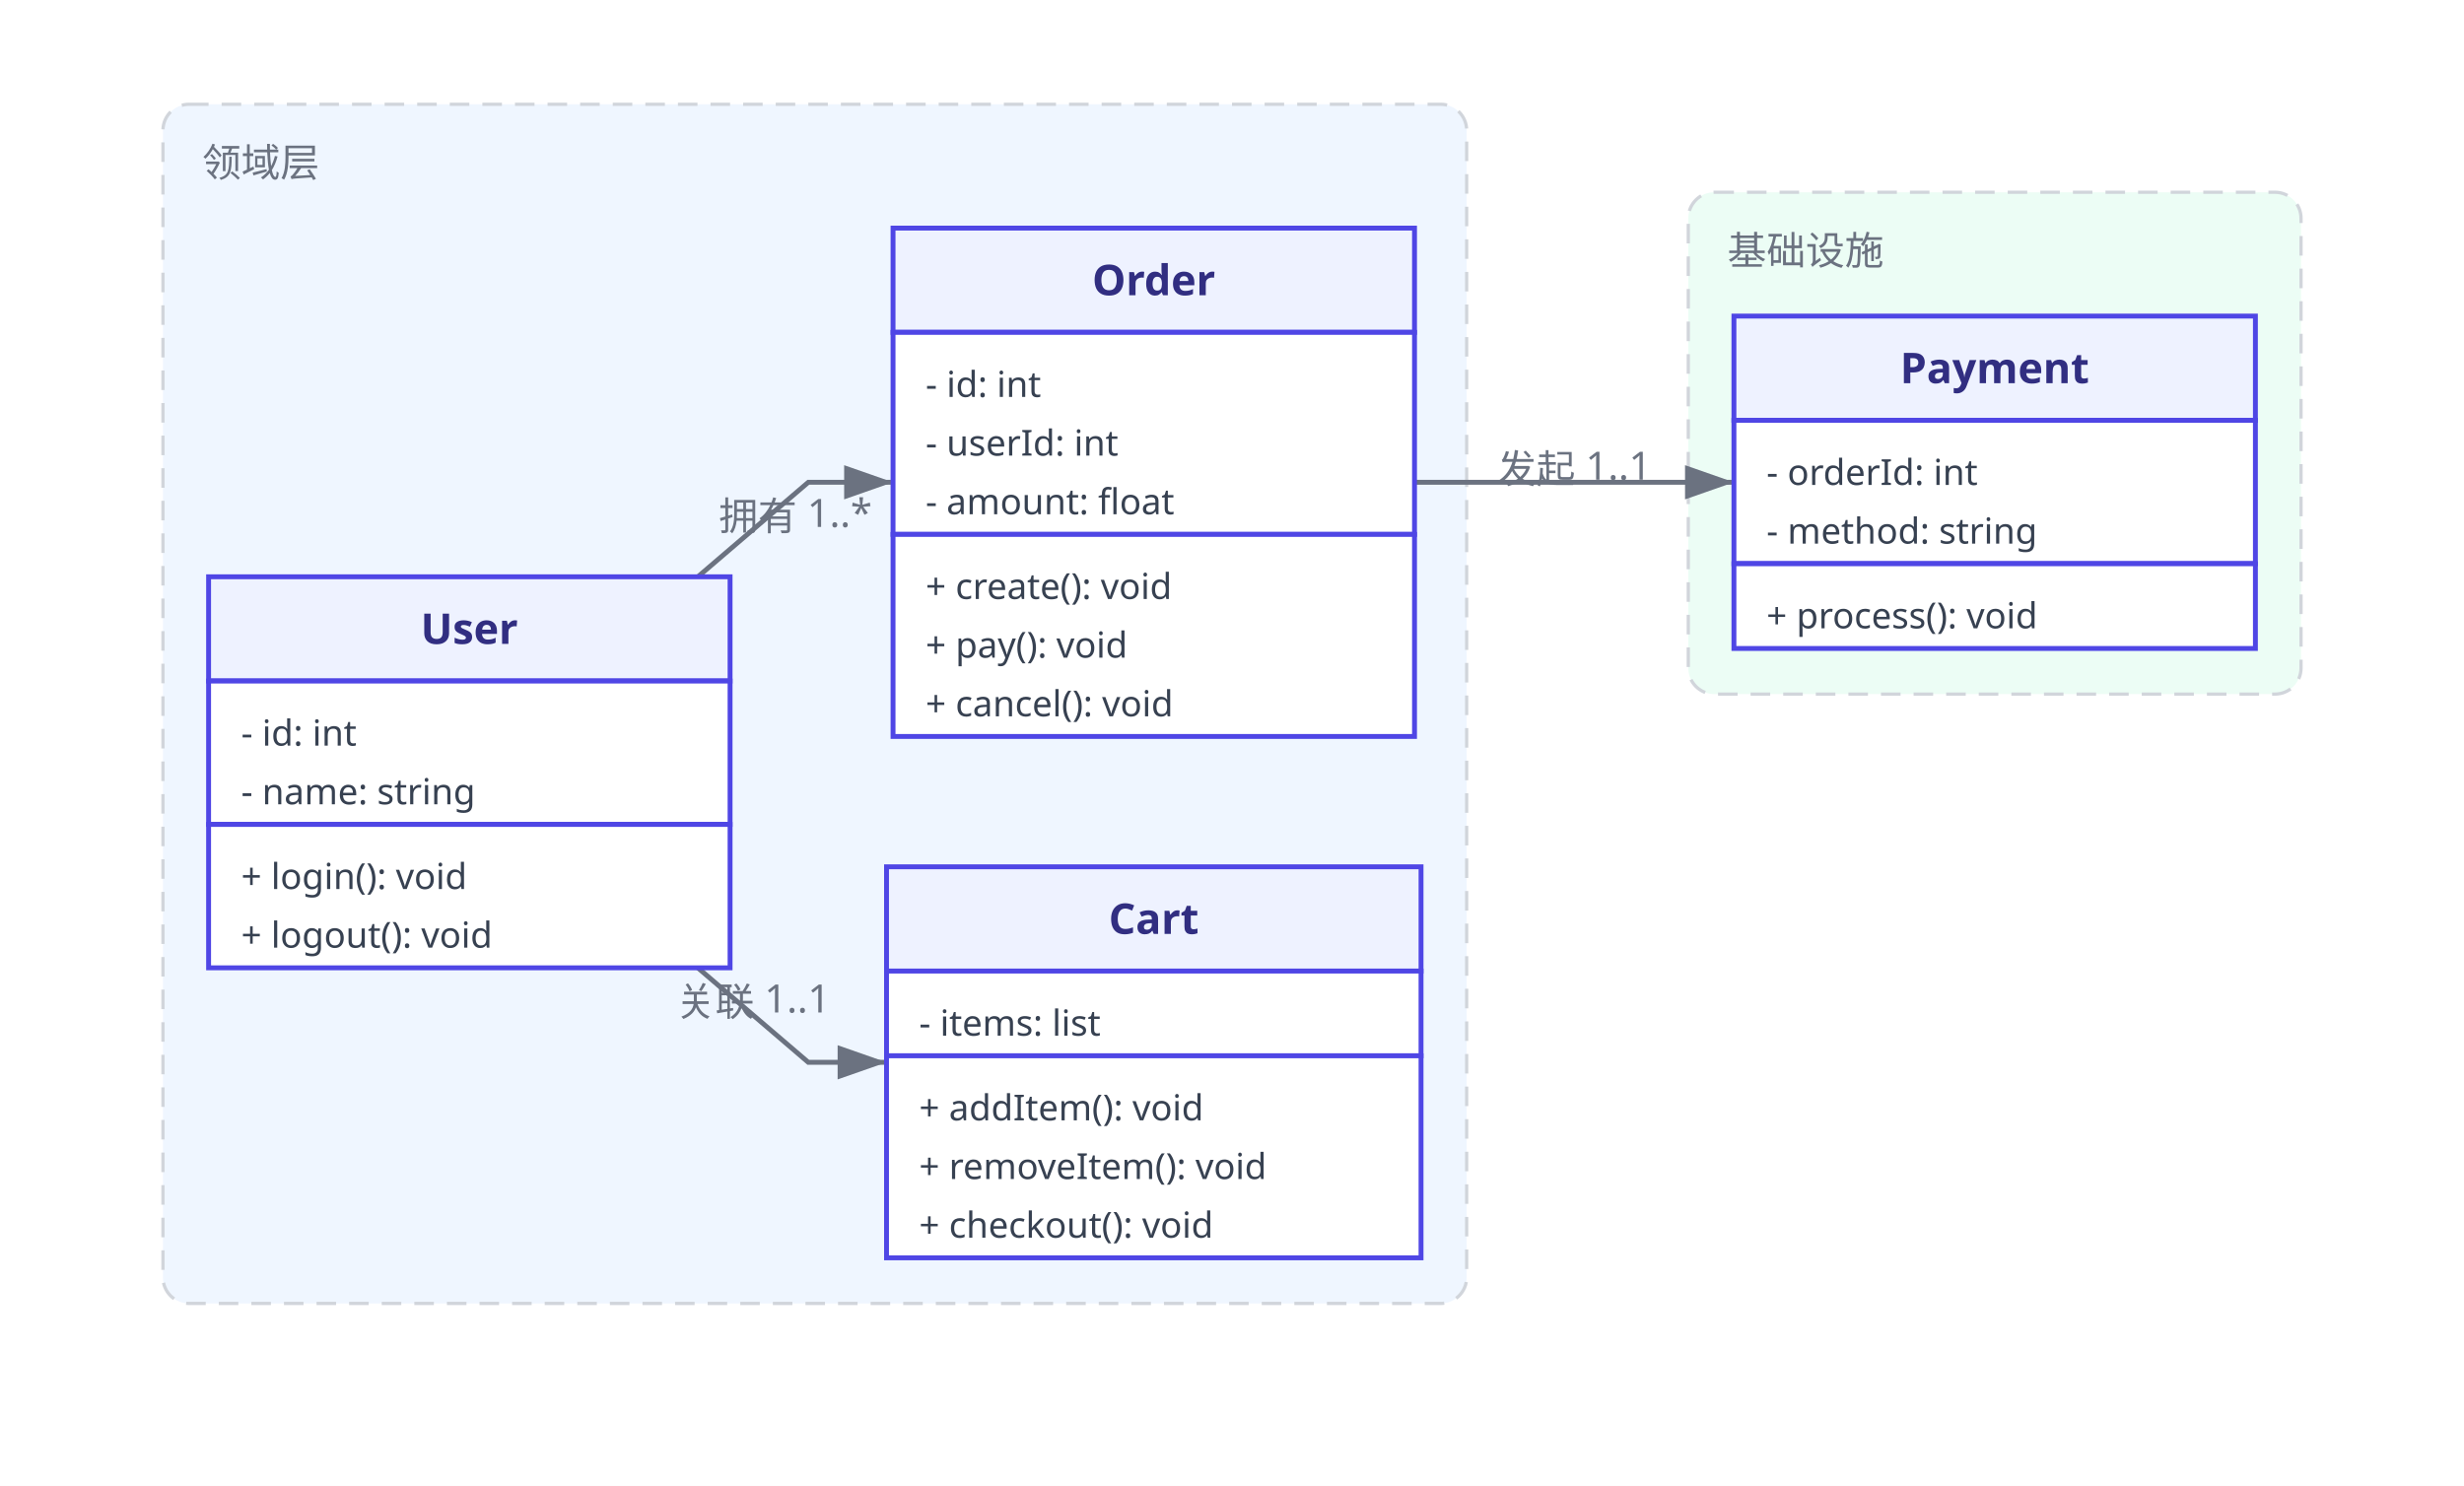
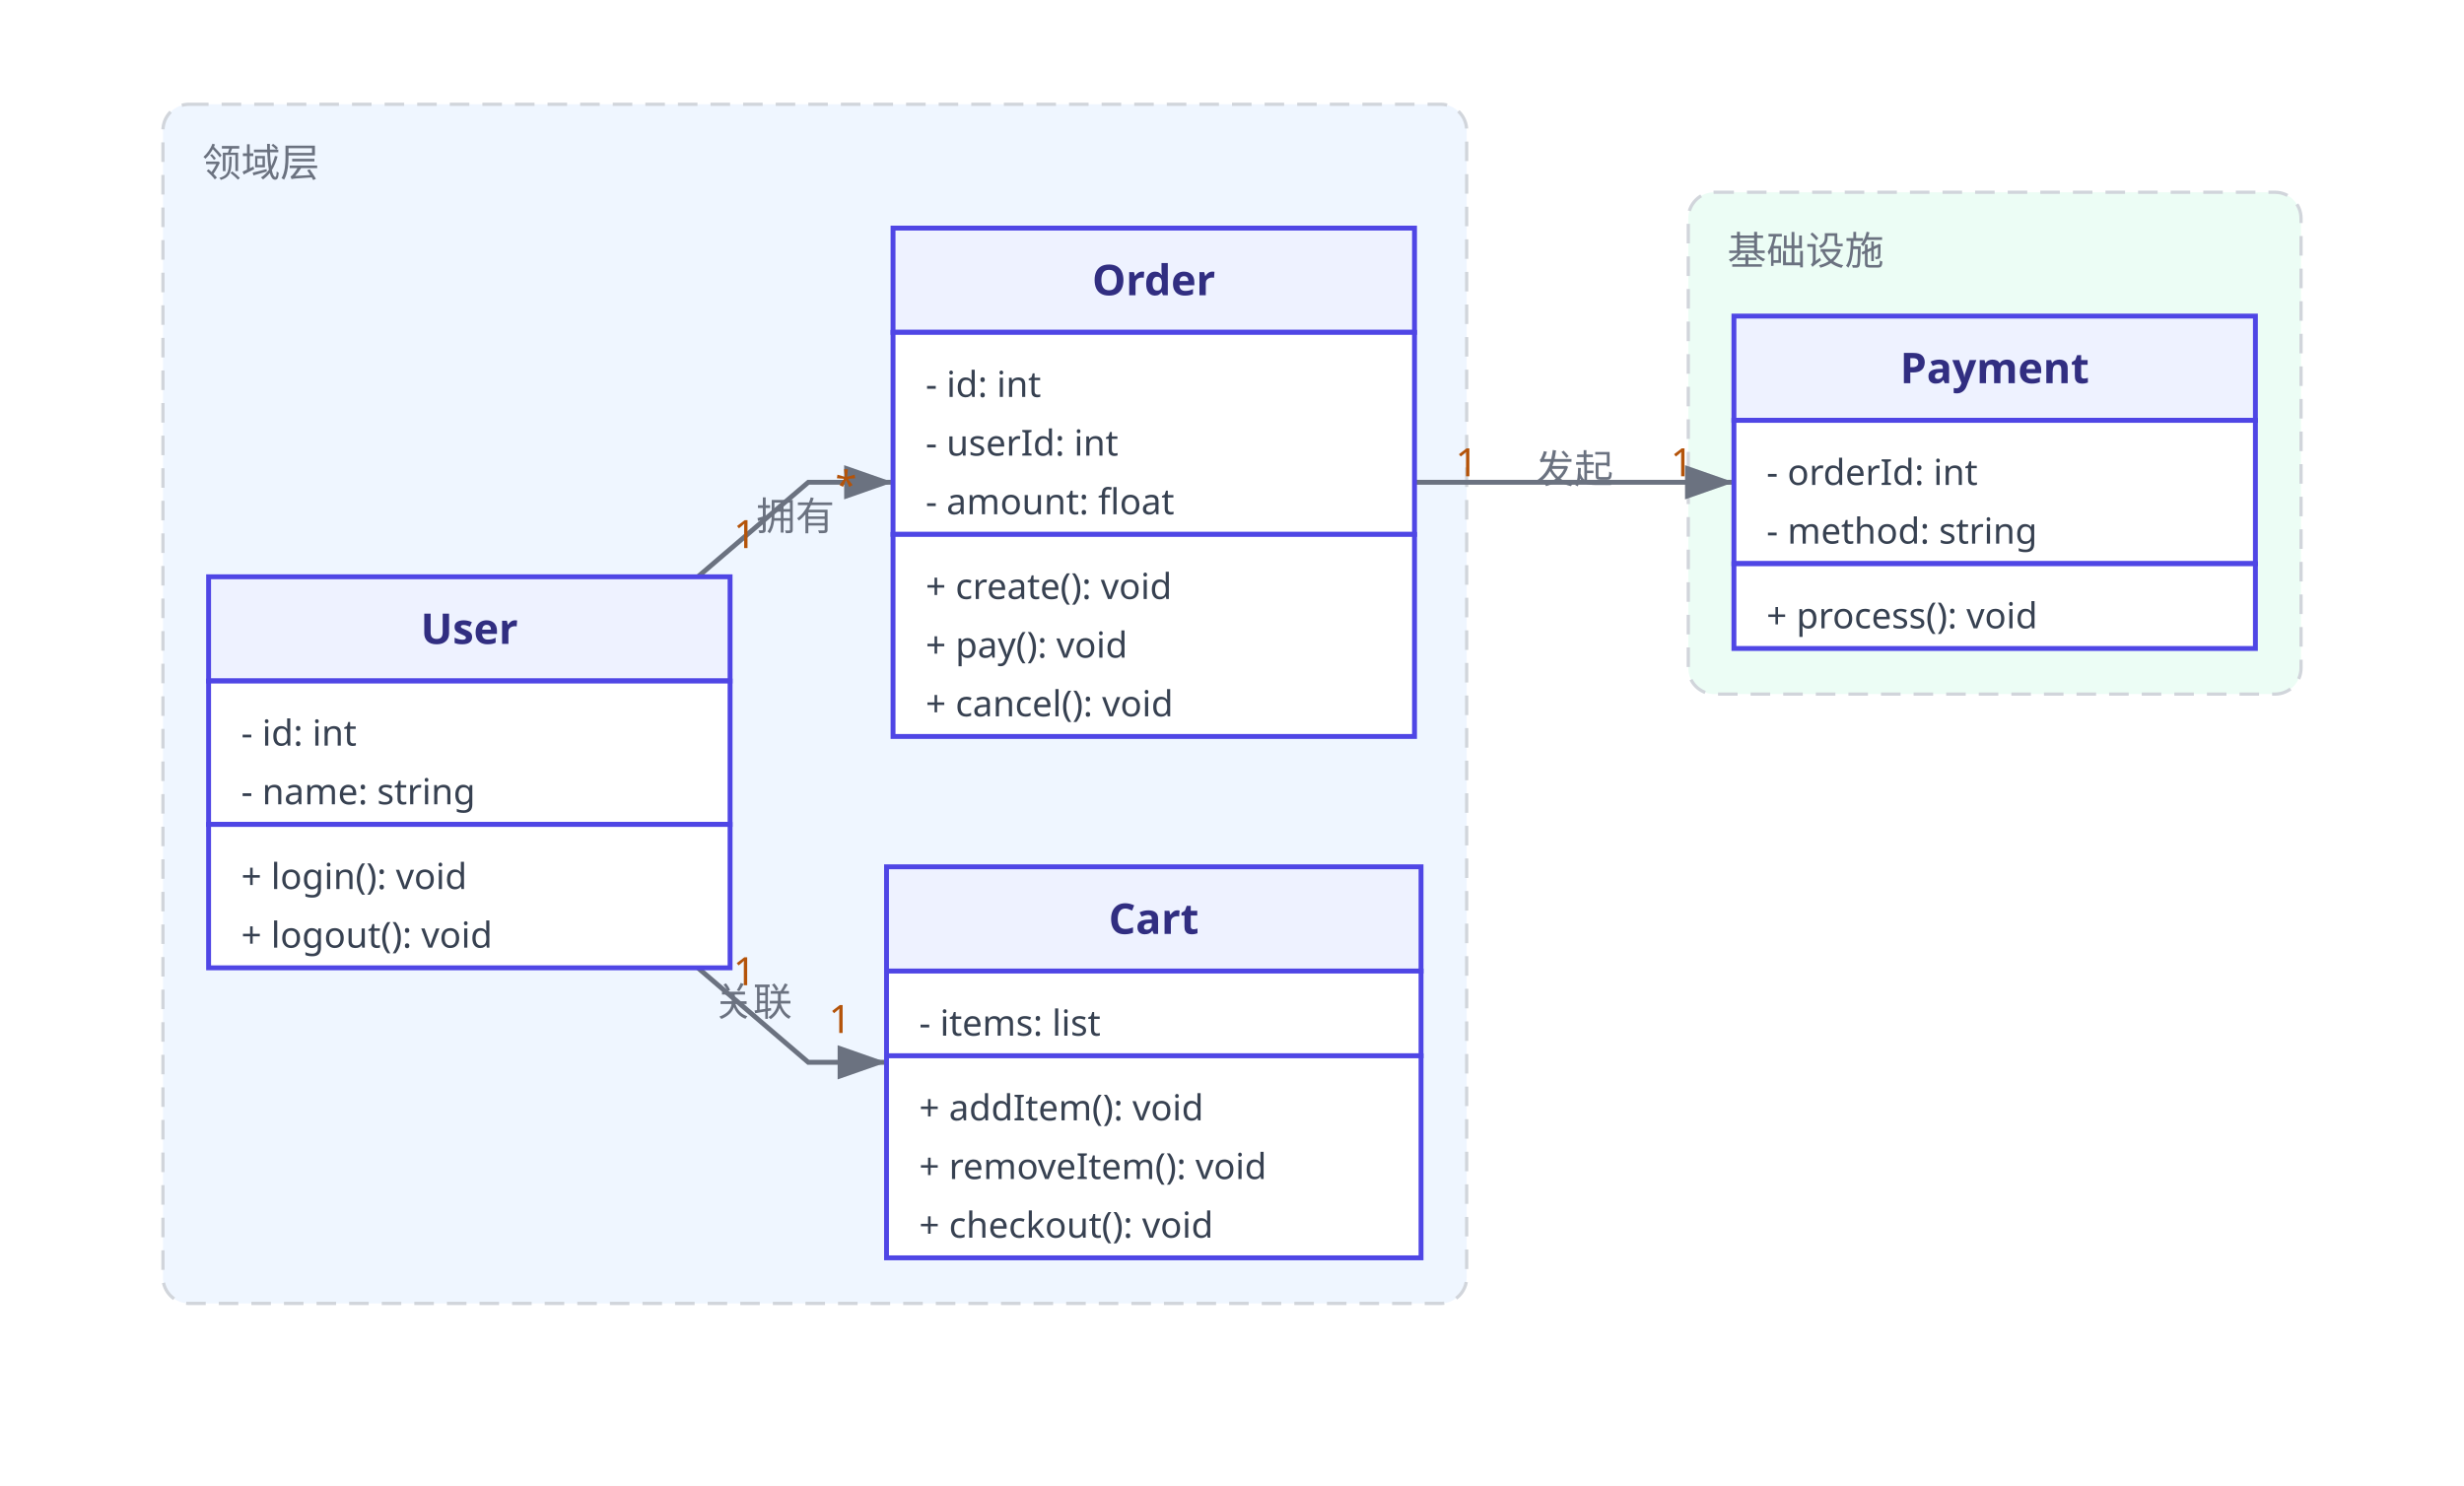
<svg xmlns="http://www.w3.org/2000/svg" width="756" height="456" viewBox="0 0 756 456">
  <defs>
    <marker id="arrowhead" markerWidth="10" markerHeight="7" refX="10" refY="3.5" orient="auto">
      <polygon points="0 0, 10 3.5, 0 7" fill="#6b7280" />
    </marker>
    <marker id="arrowhead-purple" markerWidth="10" markerHeight="7" refX="10" refY="3.5" orient="auto">
      <polygon points="0 0, 10 3.5, 0 7" fill="#7c3aed" />
    </marker>
  </defs>
  <rect x="0" y="0" width="756" height="456" fill="#ffffff" />
  <g class="lgdl-group">
    <rect x="50" y="32" width="400" height="368" rx="8" fill="#eff6ff" stroke="#d1d5db" stroke-dasharray="6 4" />
    <text x="62" y="50" font-family="'Segoe UI', 'PingFang SC', 'Microsoft YaHei', sans-serif" font-size="12" fill="#6b7280" text-anchor="start" dominant-baseline="middle">领域层</text>
  </g>
  <g class="lgdl-group">
    <rect x="518" y="59" width="188" height="154" rx="8" fill="#ecfdf5" stroke="#d1d5db" stroke-dasharray="6 4" />
    <text x="530" y="77" font-family="'Segoe UI', 'PingFang SC', 'Microsoft YaHei', sans-serif" font-size="12" fill="#6b7280" text-anchor="start" dominant-baseline="middle">基础设施</text>
  </g>
  <g class="lgdl-edge">
    <path d="M 214.112,177 L 248,148 L 274,148" fill="none" stroke="#6b7280" stroke-width="1.5" marker-end="url(#arrowhead)" />
-     <text x="244.056" y="158.5" font-family="'Segoe UI', 'PingFang SC', 'Microsoft YaHei', sans-serif" font-size="12" fill="#6b7280" text-anchor="middle" dominant-baseline="middle">拥有 1..*</text>
+     <text x="244.056" y="158.5" font-family="'Segoe UI', 'PingFang SC', 'Microsoft YaHei', sans-serif" font-size="12" fill="#6b7280" text-anchor="middle" dominant-baseline="middle">拥有</text>
+     <text x="228.513" y="164.027" font-family="'Segoe UI', 'PingFang SC', 'Microsoft YaHei', sans-serif" font-size="12" fill="#b45309" text-anchor="middle" dominant-baseline="middle">1</text>
+     <text x="259.6" y="148.973" font-family="'Segoe UI', 'PingFang SC', 'Microsoft YaHei', sans-serif" font-size="12" fill="#b45309" text-anchor="middle" dominant-baseline="middle">*</text>
  </g>
  <g class="lgdl-edge">
    <path d="M 434,148 L 460,148 L 484,148 L 508,148 L 532,148" fill="none" stroke="#6b7280" stroke-width="1.5" marker-end="url(#arrowhead)" />
-     <text x="483" y="144" font-family="'Segoe UI', 'PingFang SC', 'Microsoft YaHei', sans-serif" font-size="12" fill="#6b7280" text-anchor="middle" dominant-baseline="middle">发起 1..1</text>
+     <text x="483" y="144" font-family="'Segoe UI', 'PingFang SC', 'Microsoft YaHei', sans-serif" font-size="12" fill="#6b7280" text-anchor="middle" dominant-baseline="middle">发起</text>
+     <text x="450" y="142" font-family="'Segoe UI', 'PingFang SC', 'Microsoft YaHei', sans-serif" font-size="12" fill="#b45309" text-anchor="middle" dominant-baseline="middle">1</text>
+     <text x="516" y="142" font-family="'Segoe UI', 'PingFang SC', 'Microsoft YaHei', sans-serif" font-size="12" fill="#b45309" text-anchor="middle" dominant-baseline="middle">1</text>
  </g>
  <g class="lgdl-edge">
    <path d="M 214.112,297 L 248,326 L 272,326" fill="none" stroke="#6b7280" stroke-width="1.5" marker-end="url(#arrowhead)" />
-     <text x="231.056" y="307.5" font-family="'Segoe UI', 'PingFang SC', 'Microsoft YaHei', sans-serif" font-size="12" fill="#6b7280" text-anchor="middle" dominant-baseline="middle">关联 1..1</text>
+     <text x="231.056" y="307.5" font-family="'Segoe UI', 'PingFang SC', 'Microsoft YaHei', sans-serif" font-size="12" fill="#6b7280" text-anchor="middle" dominant-baseline="middle">关联</text>
+     <text x="228.418" y="298.167" font-family="'Segoe UI', 'PingFang SC', 'Microsoft YaHei', sans-serif" font-size="12" fill="#b45309" text-anchor="middle" dominant-baseline="middle">1</text>
+     <text x="257.695" y="312.833" font-family="'Segoe UI', 'PingFang SC', 'Microsoft YaHei', sans-serif" font-size="12" fill="#b45309" text-anchor="middle" dominant-baseline="middle">1</text>
  </g>
  <g class="lgdl-class">
    <rect x="64" y="177" width="160" height="32" fill="#eef2ff" stroke="#4f46e5" stroke-width="1.5" />
    <text x="144" y="193" font-family="'Segoe UI', 'PingFang SC', 'Microsoft YaHei', sans-serif" font-size="13" font-weight="bold" fill="#312e81" text-anchor="middle" dominant-baseline="middle">User</text>
    <line x1="64" y1="209" x2="224" y2="209" stroke="#4f46e5" stroke-width="1.5" />
    <rect x="64" y="209" width="160" height="44" fill="#ffffff" stroke="#4f46e5" stroke-width="1.5" />
    <text x="74" y="225" font-family="'Segoe UI', 'PingFang SC', 'Microsoft YaHei', sans-serif" font-size="11" fill="#374151" text-anchor="start" dominant-baseline="middle">- id: int</text>
    <text x="74" y="243" font-family="'Segoe UI', 'PingFang SC', 'Microsoft YaHei', sans-serif" font-size="11" fill="#374151" text-anchor="start" dominant-baseline="middle">- name: string</text>
    <line x1="64" y1="253" x2="224" y2="253" stroke="#4f46e5" stroke-width="1.5" />
    <rect x="64" y="253" width="160" height="44" fill="#ffffff" stroke="#4f46e5" stroke-width="1.5" />
    <text x="74" y="269" font-family="'Segoe UI', 'PingFang SC', 'Microsoft YaHei', sans-serif" font-size="11" fill="#374151" text-anchor="start" dominant-baseline="middle">+ login(): void</text>
    <text x="74" y="287" font-family="'Segoe UI', 'PingFang SC', 'Microsoft YaHei', sans-serif" font-size="11" fill="#374151" text-anchor="start" dominant-baseline="middle">+ logout(): void</text>
  </g>
  <g class="lgdl-class">
    <rect x="274" y="70" width="160" height="32" fill="#eef2ff" stroke="#4f46e5" stroke-width="1.5" />
    <text x="354" y="86" font-family="'Segoe UI', 'PingFang SC', 'Microsoft YaHei', sans-serif" font-size="13" font-weight="bold" fill="#312e81" text-anchor="middle" dominant-baseline="middle">Order</text>
    <line x1="274" y1="102" x2="434" y2="102" stroke="#4f46e5" stroke-width="1.5" />
    <rect x="274" y="102" width="160" height="62" fill="#ffffff" stroke="#4f46e5" stroke-width="1.5" />
    <text x="284" y="118" font-family="'Segoe UI', 'PingFang SC', 'Microsoft YaHei', sans-serif" font-size="11" fill="#374151" text-anchor="start" dominant-baseline="middle">- id: int</text>
    <text x="284" y="136" font-family="'Segoe UI', 'PingFang SC', 'Microsoft YaHei', sans-serif" font-size="11" fill="#374151" text-anchor="start" dominant-baseline="middle">- userId: int</text>
    <text x="284" y="154" font-family="'Segoe UI', 'PingFang SC', 'Microsoft YaHei', sans-serif" font-size="11" fill="#374151" text-anchor="start" dominant-baseline="middle">- amount: float</text>
    <line x1="274" y1="164" x2="434" y2="164" stroke="#4f46e5" stroke-width="1.5" />
    <rect x="274" y="164" width="160" height="62" fill="#ffffff" stroke="#4f46e5" stroke-width="1.5" />
    <text x="284" y="180" font-family="'Segoe UI', 'PingFang SC', 'Microsoft YaHei', sans-serif" font-size="11" fill="#374151" text-anchor="start" dominant-baseline="middle">+ create(): void</text>
    <text x="284" y="198" font-family="'Segoe UI', 'PingFang SC', 'Microsoft YaHei', sans-serif" font-size="11" fill="#374151" text-anchor="start" dominant-baseline="middle">+ pay(): void</text>
    <text x="284" y="216" font-family="'Segoe UI', 'PingFang SC', 'Microsoft YaHei', sans-serif" font-size="11" fill="#374151" text-anchor="start" dominant-baseline="middle">+ cancel(): void</text>
  </g>
  <g class="lgdl-class">
    <rect x="532" y="97" width="160" height="32" fill="#eef2ff" stroke="#4f46e5" stroke-width="1.5" />
    <text x="612" y="113" font-family="'Segoe UI', 'PingFang SC', 'Microsoft YaHei', sans-serif" font-size="13" font-weight="bold" fill="#312e81" text-anchor="middle" dominant-baseline="middle">Payment</text>
    <line x1="532" y1="129" x2="692" y2="129" stroke="#4f46e5" stroke-width="1.5" />
    <rect x="532" y="129" width="160" height="44" fill="#ffffff" stroke="#4f46e5" stroke-width="1.5" />
    <text x="542" y="145" font-family="'Segoe UI', 'PingFang SC', 'Microsoft YaHei', sans-serif" font-size="11" fill="#374151" text-anchor="start" dominant-baseline="middle">- orderId: int</text>
    <text x="542" y="163" font-family="'Segoe UI', 'PingFang SC', 'Microsoft YaHei', sans-serif" font-size="11" fill="#374151" text-anchor="start" dominant-baseline="middle">- method: string</text>
    <line x1="532" y1="173" x2="692" y2="173" stroke="#4f46e5" stroke-width="1.5" />
    <rect x="532" y="173" width="160" height="26" fill="#ffffff" stroke="#4f46e5" stroke-width="1.5" />
    <text x="542" y="189" font-family="'Segoe UI', 'PingFang SC', 'Microsoft YaHei', sans-serif" font-size="11" fill="#374151" text-anchor="start" dominant-baseline="middle">+ process(): void</text>
  </g>
  <g class="lgdl-class">
    <rect x="272" y="266" width="164" height="32" fill="#eef2ff" stroke="#4f46e5" stroke-width="1.5" />
    <text x="354" y="282" font-family="'Segoe UI', 'PingFang SC', 'Microsoft YaHei', sans-serif" font-size="13" font-weight="bold" fill="#312e81" text-anchor="middle" dominant-baseline="middle">Cart</text>
    <line x1="272" y1="298" x2="436" y2="298" stroke="#4f46e5" stroke-width="1.5" />
    <rect x="272" y="298" width="164" height="26" fill="#ffffff" stroke="#4f46e5" stroke-width="1.5" />
    <text x="282" y="314" font-family="'Segoe UI', 'PingFang SC', 'Microsoft YaHei', sans-serif" font-size="11" fill="#374151" text-anchor="start" dominant-baseline="middle">- items: list</text>
    <line x1="272" y1="324" x2="436" y2="324" stroke="#4f46e5" stroke-width="1.5" />
    <rect x="272" y="324" width="164" height="62" fill="#ffffff" stroke="#4f46e5" stroke-width="1.5" />
    <text x="282" y="340" font-family="'Segoe UI', 'PingFang SC', 'Microsoft YaHei', sans-serif" font-size="11" fill="#374151" text-anchor="start" dominant-baseline="middle">+ addItem(): void</text>
    <text x="282" y="358" font-family="'Segoe UI', 'PingFang SC', 'Microsoft YaHei', sans-serif" font-size="11" fill="#374151" text-anchor="start" dominant-baseline="middle">+ removeItem(): void</text>
    <text x="282" y="376" font-family="'Segoe UI', 'PingFang SC', 'Microsoft YaHei', sans-serif" font-size="11" fill="#374151" text-anchor="start" dominant-baseline="middle">+ checkout(): void</text>
  </g>
</svg>
